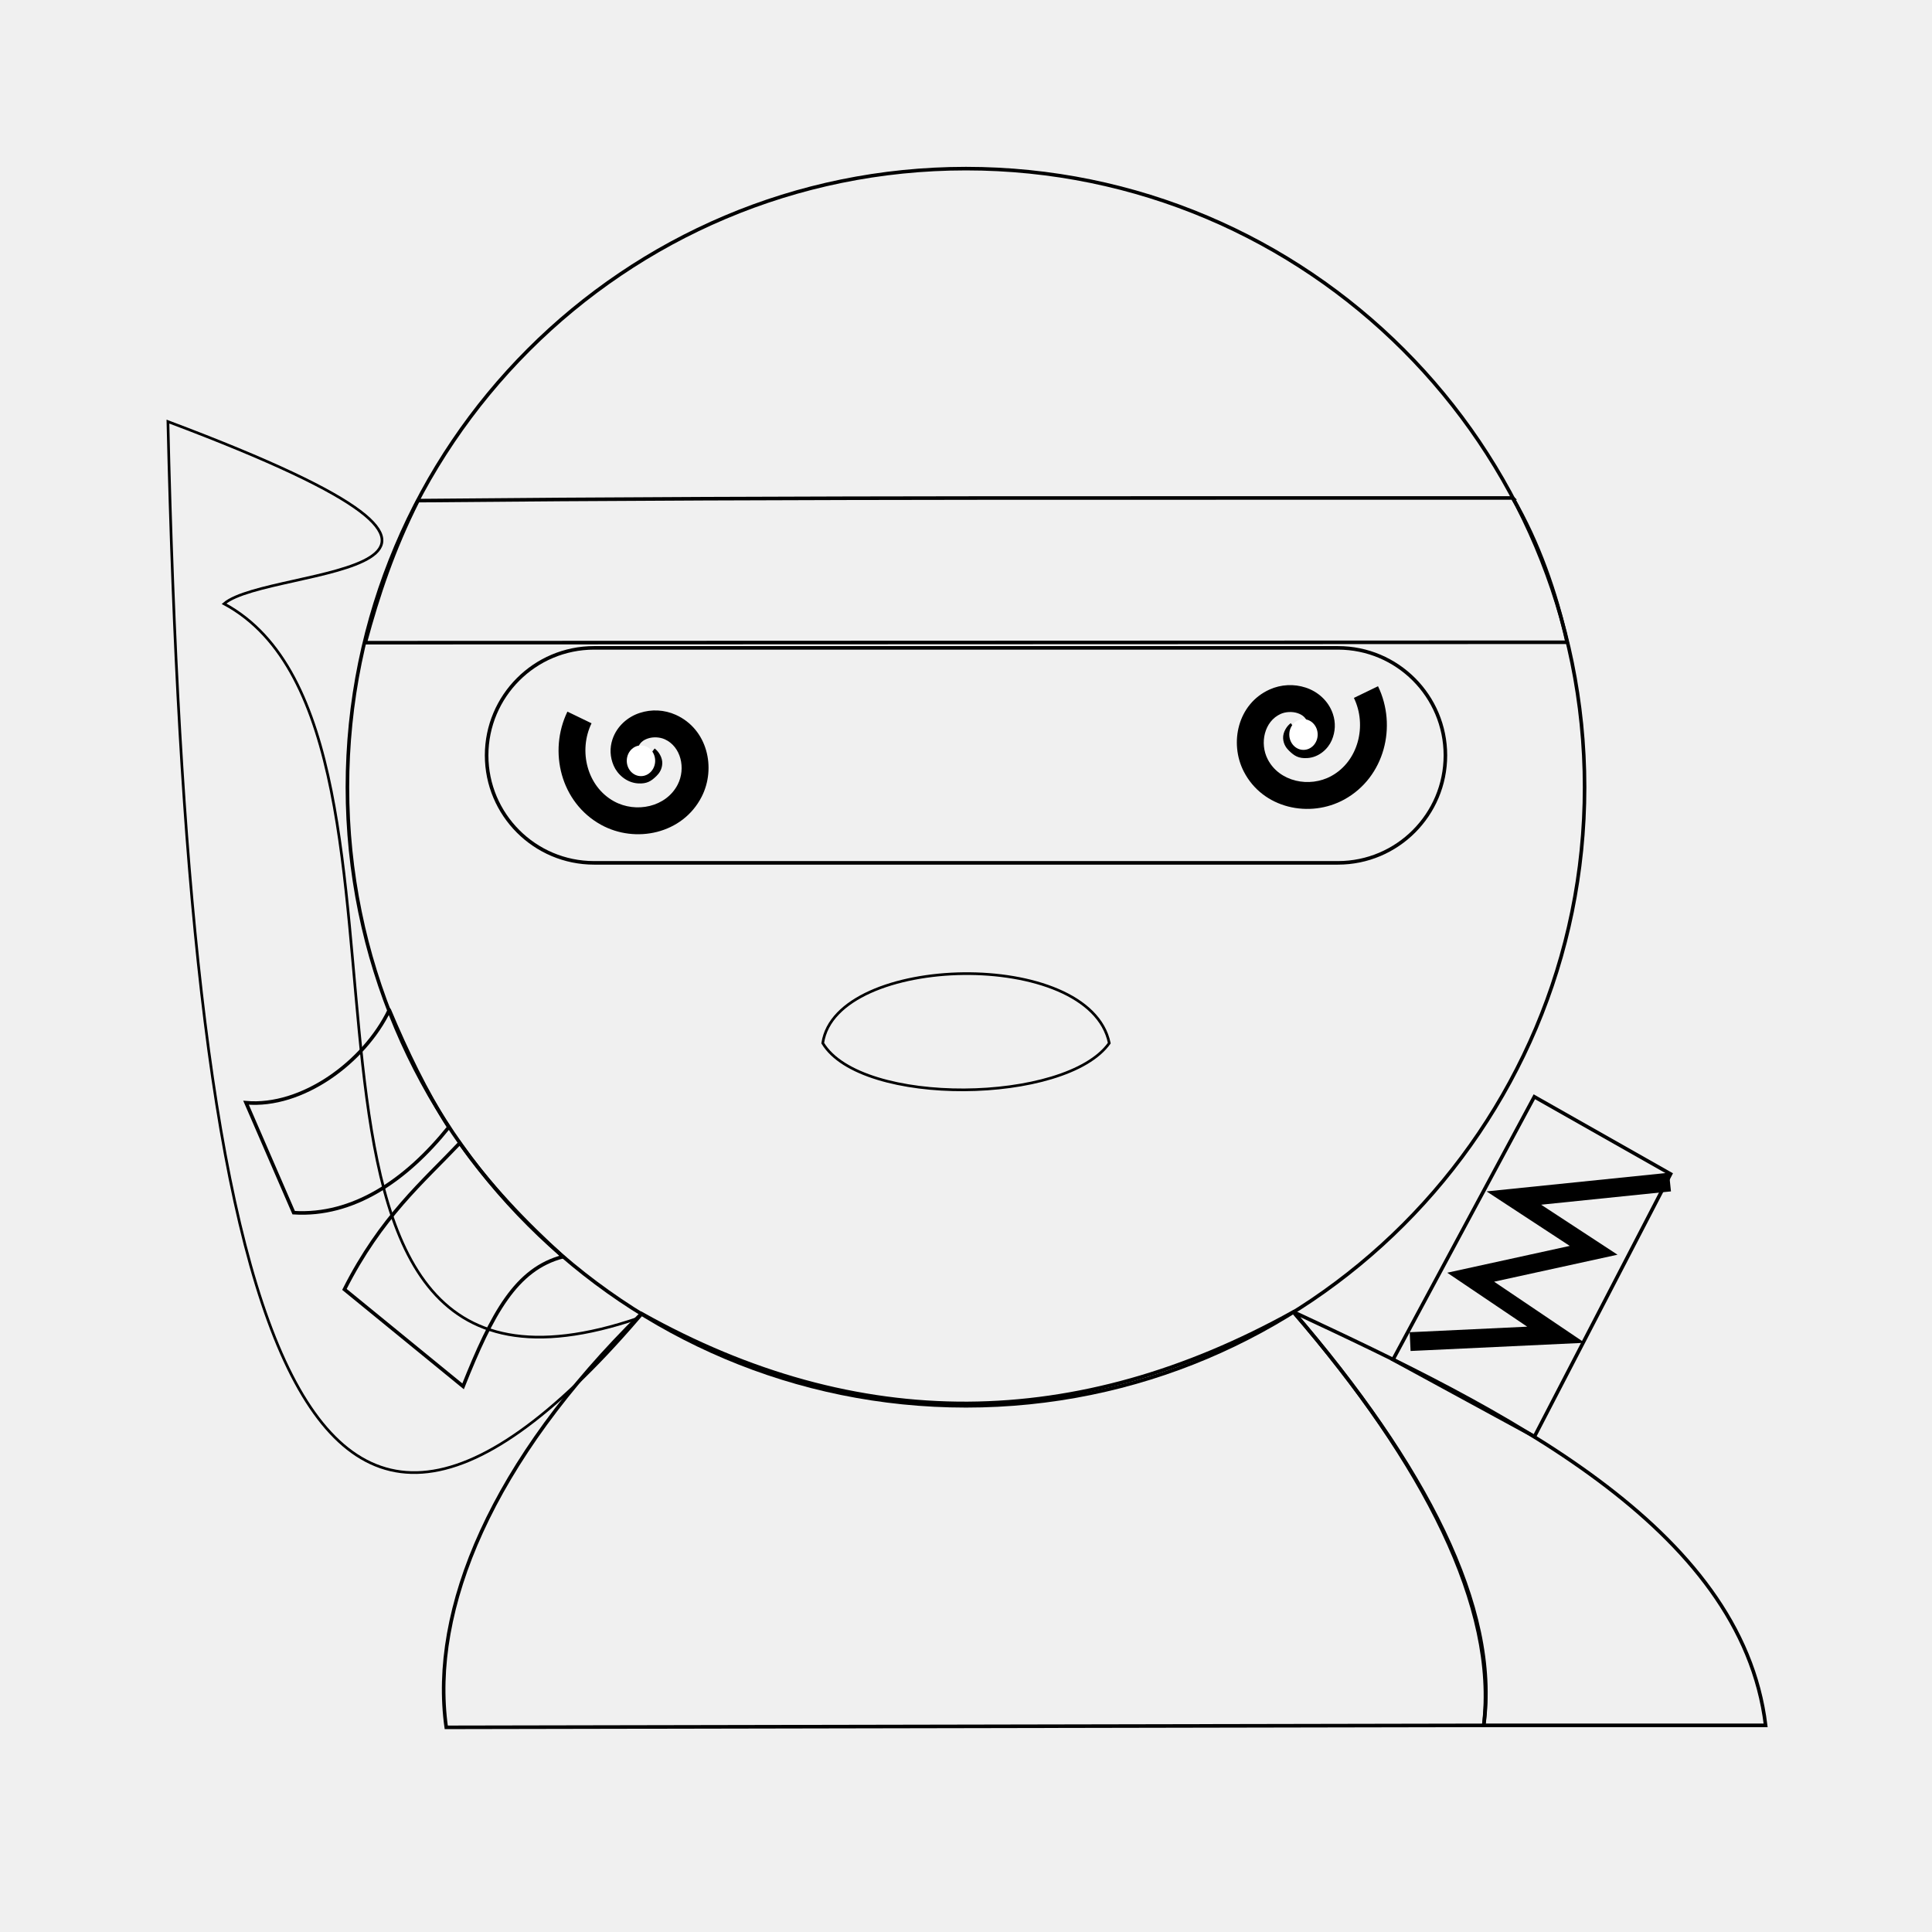
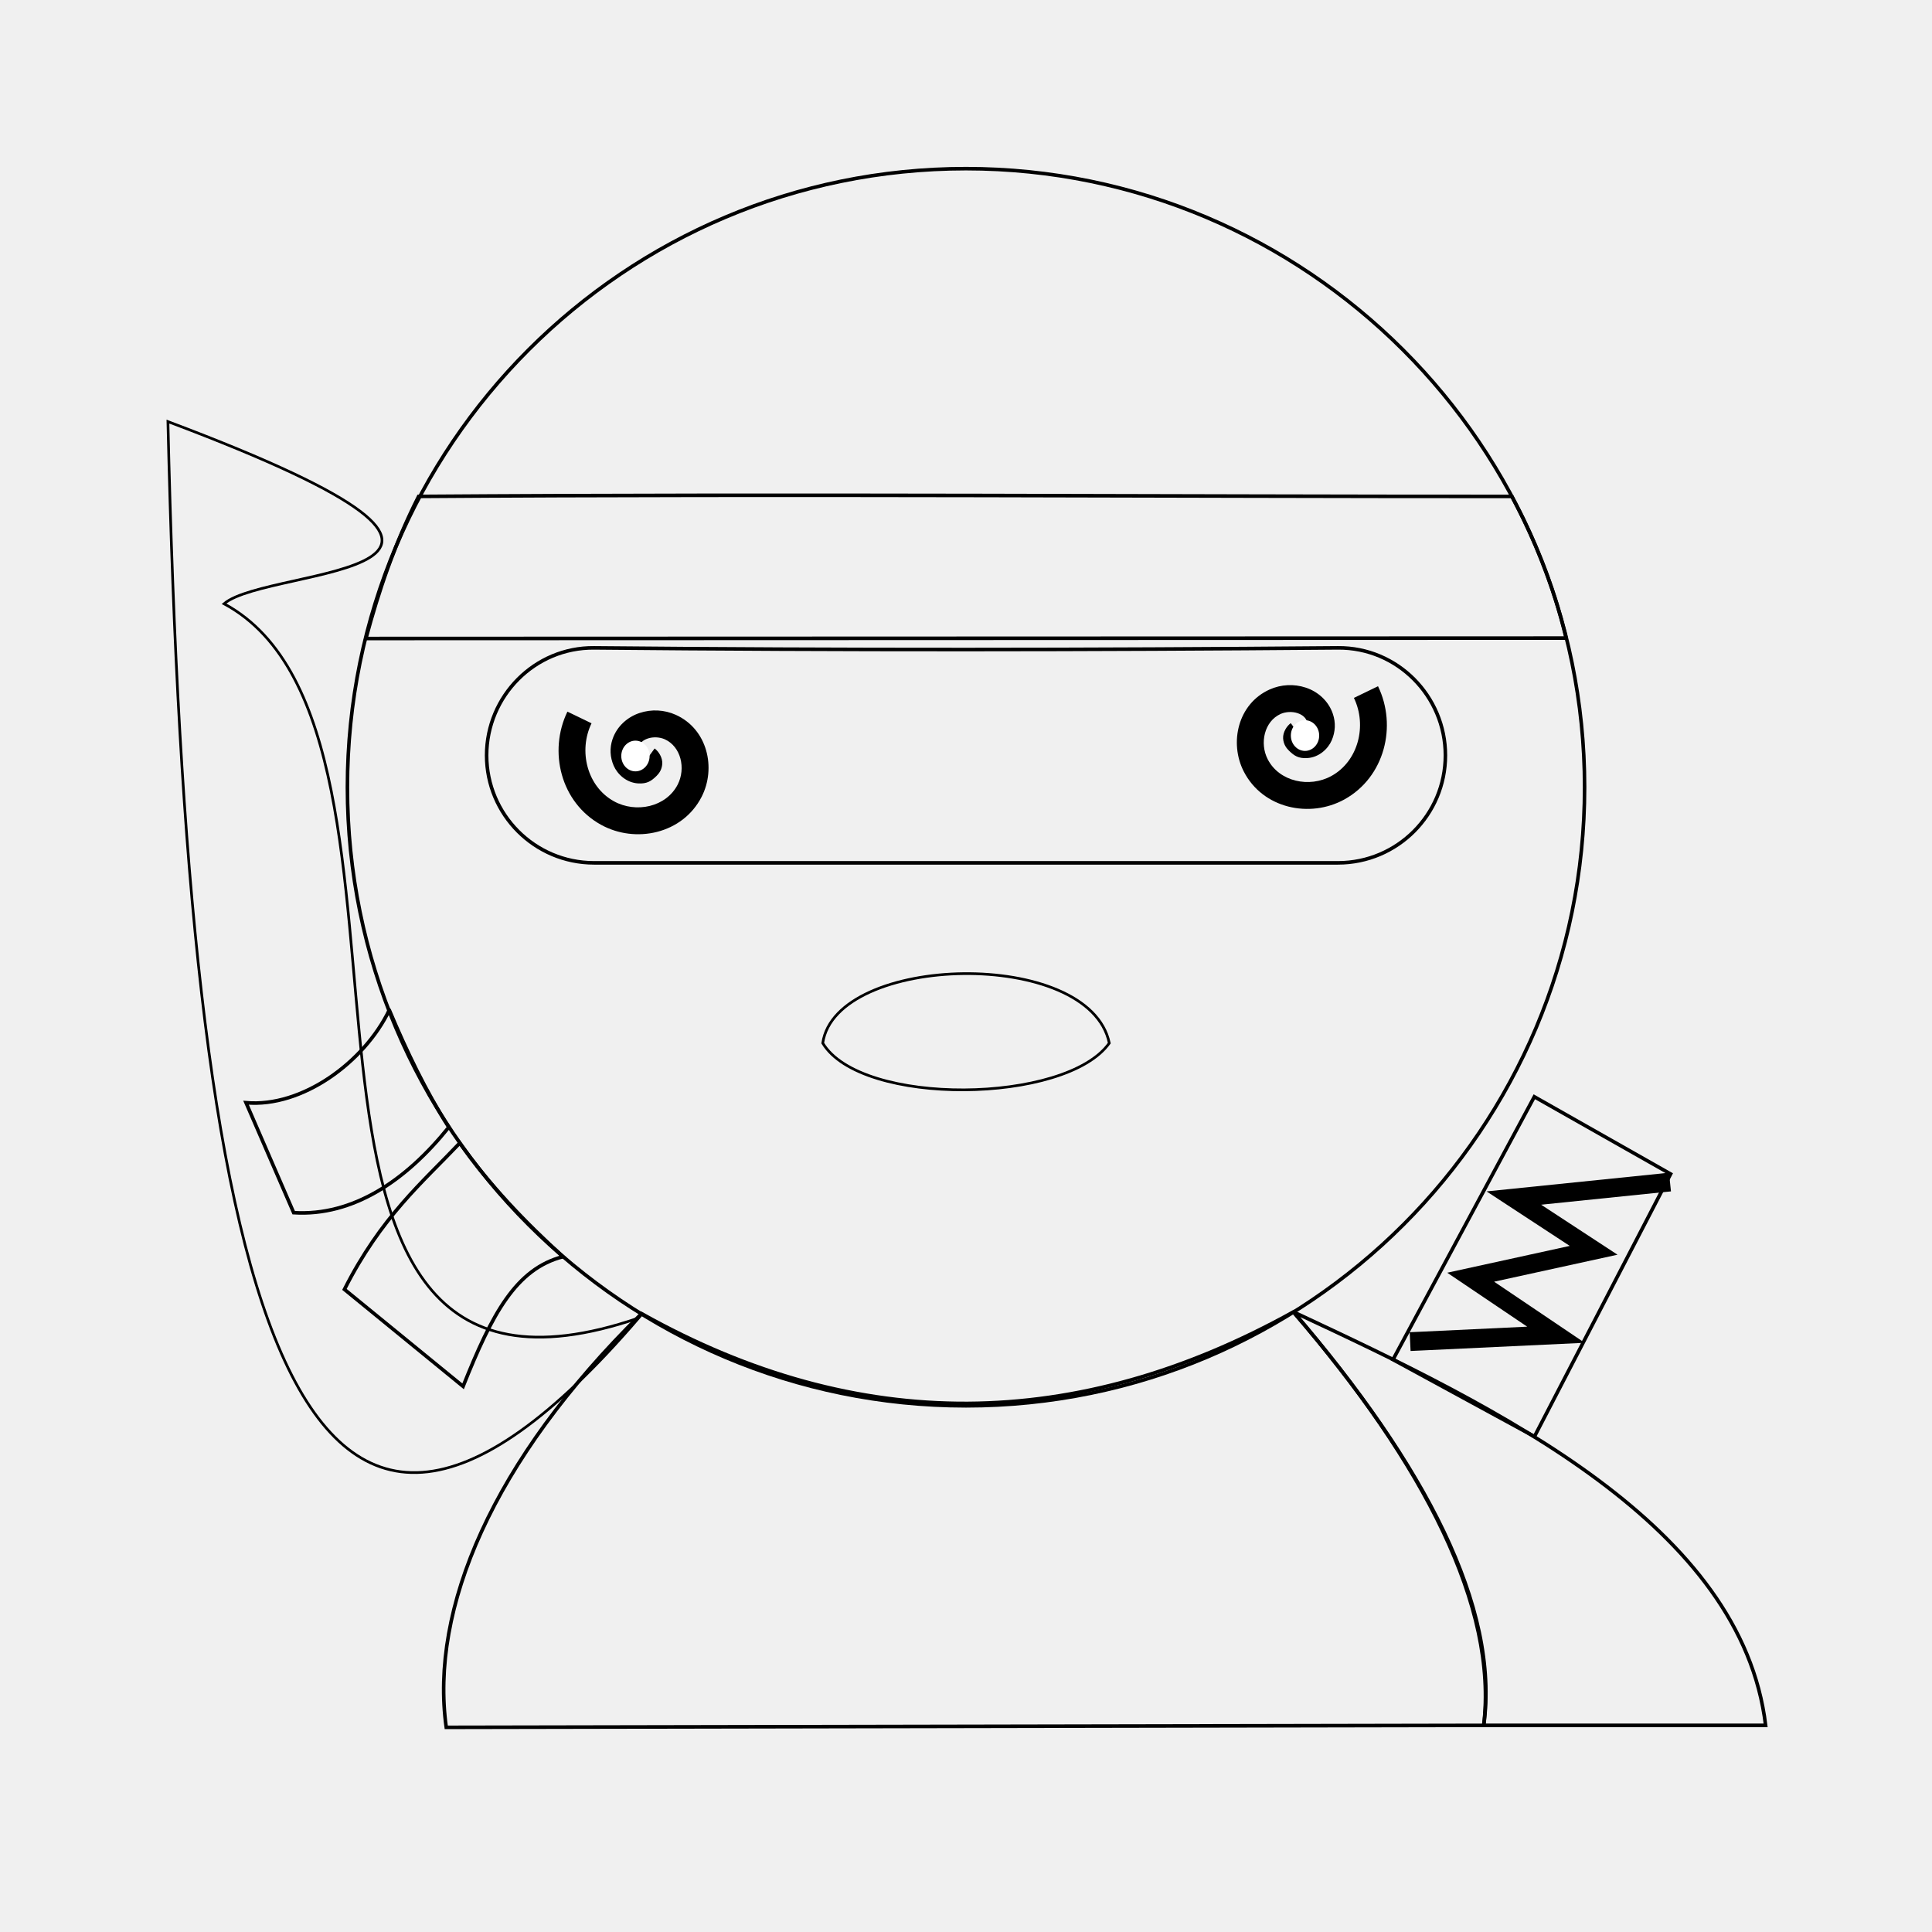
<svg xmlns="http://www.w3.org/2000/svg" id="emoji" viewBox="0 0 72 72" version="1.1">
  <defs id="defs18" />
  <path style="fill:none;stroke:#000000;stroke-width:0.133;stroke-linecap:butt;stroke-linejoin:miter;stroke-miterlimit:4;stroke-dasharray:none;stroke-opacity:1" d="M 57.18,40.873 62.259,43.751 57.184,53.536 51.913,50.668 Z" id="path900-7" />
  <path style="color:#000000;font-style:normal;font-variant:normal;font-weight:normal;font-stretch:normal;font-size:medium;line-height:normal;font-family:sans-serif;font-variant-ligatures:normal;font-variant-position:normal;font-variant-caps:normal;font-variant-numeric:normal;font-variant-alternates:normal;font-feature-settings:normal;text-indent:0;text-align:start;text-decoration:none;text-decoration-line:none;text-decoration-style:solid;text-decoration-color:#000000;letter-spacing:normal;word-spacing:normal;text-transform:none;writing-mode:lr-tb;direction:ltr;text-orientation:mixed;dominant-baseline:auto;baseline-shift:baseline;text-anchor:start;white-space:normal;shape-padding:0;clip-rule:nonzero;display:inline;overflow:visible;visibility:visible;opacity:1;isolation:auto;mix-blend-mode:normal;color-interpolation:sRGB;color-interpolation-filters:linearRGB;solid-color:#000000;solid-opacity:1;vector-effect:none;fill:#000000;fill-opacity:1;fill-rule:nonzero;stroke:none;stroke-width:0.7;stroke-linecap:square;stroke-linejoin:miter;stroke-miterlimit:4;stroke-dasharray:none;stroke-dashoffset:0;stroke-opacity:1;color-rendering:auto;image-rendering:auto;shape-rendering:auto;text-rendering:auto;enable-background:accumulate" d="m 62.199,43.703 -0.348,0.037 -6.451,0.66 3.1,2.031 -4.566,1 2.98,2.01 -4.029,0.191 -0.35,0.016 0.033,0.699 0.35,-0.016 6.139,-0.289 -3.375,-2.277 4.598,-1.006 -2.846,-1.863 4.488,-0.461 0.35,-0.035 z" id="path925" />
  <path style="fill:none;stroke:#000000;stroke-width:0.133;stroke-linecap:butt;stroke-linejoin:miter;stroke-miterlimit:4;stroke-dasharray:none;stroke-opacity:1" d="m 14.508,37.643 c -0.941,1.951 -3.254,3.636 -5.339,3.452 l 1.776,4.098 c 2.207,0.138 4.182,-1.193 5.781,-3.185 -0.856,-1.338 -1.567,-2.821 -2.217,-4.364 z" id="path882" />
  <path style="fill:none;stroke:#000000;stroke-width:0.133;stroke-linecap:butt;stroke-linejoin:miter;stroke-miterlimit:4;stroke-dasharray:none;stroke-opacity:1" d="m 12.836,48.052 4.422,3.613 c 1.086,-2.719 1.972,-4.378 3.723,-4.833 -1.441,-1.304 -2.758,-2.694 -3.846,-4.234 -1.373,1.449 -2.928,2.746 -4.299,5.454 z" id="path884" />
  <path style="fill:none;stroke:#000000;stroke-width:0.133;stroke-linecap:butt;stroke-linejoin:miter;stroke-miterlimit:4;stroke-dasharray:none;stroke-opacity:1" d="m 23.909,48.955 c -5.582,5.489 -7.892,11.019 -7.279,15.418 l 38.664,-0.074 c 0.605,-4.4 -2.215,-9.739 -7.093,-15.407 -8.061,4.48 -16.211,4.591 -24.292,0.063 z" id="path888" />
-   <circle style="display:inline;fill:none;fill-opacity:1;stroke:#000000;stroke-width:0.133;stroke-linecap:round;stroke-miterlimit:4;stroke-dasharray:none;stroke-opacity:1" id="path838" cx="36" cy="29.337" r="23.053" />
-   <path style="fill:none;stroke:#000000;stroke-width:0.133;stroke-linecap:butt;stroke-linejoin:miter;stroke-miterlimit:4;stroke-dasharray:none;stroke-opacity:1" d="m 56.372,18.557 c 0.97,1.66 1.618,3.537 2.029,5.378 l -44.789,0.016 c 0.475,-1.766 1.051,-3.487 1.963,-5.294 14.267,-0.137 28.717,-0.089 40.798,-0.099 z" id="path870" />
+   <path style="display:inline;fill:none;fill-opacity:1;stroke:#000000;stroke-width:0.133;stroke-linecap:round;stroke-miterlimit:4;stroke-dasharray:none;stroke-opacity:1" d="m 59.053,29.338 c -1e-6,12.732 -10.321,23.053 -23.053,23.053 -12.732,0 -23.053,-10.321 -23.053,-23.053 0,-12.732 10.321,-23.053 23.053,-23.053 12.689,0 23.053,10.321 23.053,23.053 z" id="path838" />
+   <path style="fill:none;stroke:#000000;stroke-width:0.133;stroke-linecap:butt;stroke-linejoin:miter;stroke-miterlimit:4;stroke-dasharray:none;stroke-opacity:1" d="m 58.364,23.779 -44.727,0.016 C 14.113,22.028 14.688,20.307 15.6,18.5 c 13.98,-0.099 28.287,0.005 40.746,3.87e-4 0.794,1.494 1.533,3.243 2.018,5.278 z" id="path870" />
  <path style="fill:none;stroke:#000000;stroke-width:0.1;stroke-linecap:round;stroke-linejoin:miter;stroke-miterlimit:4;stroke-dasharray:none;stroke-opacity:1" d="m 30.661,38.873 c 1.429,2.374 9.07,2.274 10.679,0 -0.741,-3.566 -10.184,-3.337 -10.679,0 z" id="path902-0" />
-   <path style="color:#000000;font-style:normal;font-variant:normal;font-weight:normal;font-stretch:normal;font-size:medium;line-height:normal;font-family:sans-serif;font-variant-ligatures:normal;font-variant-position:normal;font-variant-caps:normal;font-variant-numeric:normal;font-variant-alternates:normal;font-feature-settings:normal;text-indent:0;text-align:start;text-decoration:none;text-decoration-line:none;text-decoration-style:solid;text-decoration-color:#000000;letter-spacing:normal;word-spacing:normal;text-transform:none;writing-mode:lr-tb;direction:ltr;text-orientation:mixed;dominant-baseline:auto;baseline-shift:baseline;text-anchor:start;white-space:normal;shape-padding:0;clip-rule:nonzero;display:inline;overflow:visible;visibility:visible;opacity:1;isolation:auto;mix-blend-mode:normal;color-interpolation:sRGB;color-interpolation-filters:linearRGB;solid-color:#000000;solid-opacity:1;vector-effect:none;fill:none;fill-opacity:1;fill-rule:nonzero;stroke:#000000;stroke-width:0.133;stroke-linecap:round;stroke-linejoin:miter;stroke-miterlimit:4;stroke-dasharray:none;stroke-dashoffset:0;stroke-opacity:1;color-rendering:auto;image-rendering:auto;shape-rendering:auto;text-rendering:auto;enable-background:accumulate" d="m 22.139,24.144 c -2.21,0 -4.004,1.795 -4.004,4.006 0,2.21 1.793,4.006 4.004,4.006 h 27.723 c 2.21,0 4.004,-1.795 4.004,-4.006 0,-2.21 -1.793,-4.006 -4.004,-4.006 z" id="rect880" />
+   <path style="color:#000000;font-style:normal;font-variant:normal;font-weight:normal;font-stretch:normal;font-size:medium;line-height:normal;font-family:sans-serif;font-variant-ligatures:normal;font-variant-position:normal;font-variant-caps:normal;font-variant-numeric:normal;font-variant-alternates:normal;font-feature-settings:normal;text-indent:0;text-align:start;text-decoration:none;text-decoration-line:none;text-decoration-style:solid;text-decoration-color:#000000;letter-spacing:normal;word-spacing:normal;text-transform:none;writing-mode:lr-tb;direction:ltr;text-orientation:mixed;dominant-baseline:auto;baseline-shift:baseline;text-anchor:start;white-space:normal;shape-padding:0;clip-rule:nonzero;display:inline;overflow:visible;visibility:visible;opacity:1;isolation:auto;mix-blend-mode:normal;color-interpolation:sRGB;color-interpolation-filters:linearRGB;solid-color:#000000;solid-opacity:1;vector-effect:none;fill:none;fill-opacity:1;fill-rule:nonzero;stroke:#000000;stroke-width:0.133;stroke-linecap:round;stroke-linejoin:miter;stroke-miterlimit:4;stroke-dasharray:none;stroke-dashoffset:0;stroke-opacity:1;color-rendering:auto;image-rendering:auto;shape-rendering:auto;text-rendering:auto;enable-background:accumulate" d="m 22.139,24.144 c -2.21,-0.021 -4.004,1.795 -4.004,4.006 0,2.21 1.793,4.006 4.004,4.006 9.326,0 18.564,0 27.723,0 2.21,0 4.004,-1.795 4.004,-4.006 0,-2.21 -1.794,-4.025 -4.004,-4.006 -9.241,0.078 -18.482,0.088 -27.723,0 z" id="rect880" />
  <path style="color:#000000;font-style:normal;font-variant:normal;font-weight:normal;font-stretch:normal;font-size:medium;line-height:normal;font-family:sans-serif;font-variant-ligatures:normal;font-variant-position:normal;font-variant-caps:normal;font-variant-numeric:normal;font-variant-alternates:normal;font-feature-settings:normal;text-indent:0;text-align:start;text-decoration:none;text-decoration-line:none;text-decoration-style:solid;text-decoration-color:#000000;letter-spacing:normal;word-spacing:normal;text-transform:none;writing-mode:lr-tb;direction:ltr;text-orientation:mixed;dominant-baseline:auto;baseline-shift:baseline;text-anchor:start;white-space:normal;shape-padding:0;clip-rule:nonzero;display:inline;overflow:visible;visibility:visible;opacity:1;isolation:auto;mix-blend-mode:normal;color-interpolation:sRGB;color-interpolation-filters:linearRGB;solid-color:#000000;solid-opacity:1;vector-effect:none;fill:#000000;fill-opacity:1;fill-rule:evenodd;stroke:none;stroke-width:0.1;stroke-linecap:butt;stroke-linejoin:miter;stroke-miterlimit:4;stroke-dasharray:none;stroke-dashoffset:0;stroke-opacity:1;color-rendering:auto;image-rendering:auto;shape-rendering:auto;text-rendering:auto;enable-background:accumulate" d="m 21.146,26.52 c -0.718,1.485 -0.249,3.389 1.252,4.217 1.288,0.71 3.042,0.341 3.75,-1.043 0.547,-1.069 0.22,-2.523 -0.965,-3.055 -0.426,-0.191 -0.904,-0.214 -1.342,-0.07 -0.438,0.143 -0.848,0.482 -1.016,0.984 -0.108,0.323 -0.093,0.663 0.045,0.982 0.138,0.319 0.473,0.632 0.906,0.66 0.333,0.021 0.491,-0.084 0.684,-0.271 0.096,-0.094 0.208,-0.236 0.221,-0.463 0.012,-0.227 -0.134,-0.458 -0.285,-0.568 l -0.59,0.809 c -0.03,-0.022 -0.13,-0.16 -0.123,-0.293 0.007,-0.133 0.063,-0.185 0.078,-0.199 0.03,-0.029 -0.079,-0.022 0.08,-0.012 -0.039,-0.003 -0.022,0.012 -0.053,-0.059 -0.03,-0.07 -0.033,-0.209 -0.014,-0.268 0.061,-0.182 0.186,-0.289 0.377,-0.352 0.191,-0.063 0.436,-0.052 0.621,0.031 0.609,0.273 0.791,1.089 0.484,1.688 -0.43,0.84 -1.555,1.077 -2.377,0.623 -1.002,-0.553 -1.331,-1.879 -0.834,-2.906 z" id="path827" />
  <path style="color:#000000;font-style:normal;font-variant:normal;font-weight:normal;font-stretch:normal;font-size:medium;line-height:normal;font-family:sans-serif;font-variant-ligatures:normal;font-variant-position:normal;font-variant-caps:normal;font-variant-numeric:normal;font-variant-alternates:normal;font-feature-settings:normal;text-indent:0;text-align:start;text-decoration:none;text-decoration-line:none;text-decoration-style:solid;text-decoration-color:#000000;letter-spacing:normal;word-spacing:normal;text-transform:none;writing-mode:lr-tb;direction:ltr;text-orientation:mixed;dominant-baseline:auto;baseline-shift:baseline;text-anchor:start;white-space:normal;shape-padding:0;clip-rule:nonzero;display:inline;overflow:visible;visibility:visible;opacity:1;isolation:auto;mix-blend-mode:normal;color-interpolation:sRGB;color-interpolation-filters:linearRGB;solid-color:#000000;solid-opacity:1;vector-effect:none;fill:#000000;fill-opacity:1;fill-rule:evenodd;stroke:none;stroke-width:0.1;stroke-linecap:butt;stroke-linejoin:miter;stroke-miterlimit:4;stroke-dasharray:none;stroke-dashoffset:0;stroke-opacity:1;color-rendering:auto;image-rendering:auto;shape-rendering:auto;text-rendering:auto;enable-background:accumulate" d="m 51.355,25.574 c 0.718,1.485 0.247,3.391 -1.254,4.219 -1.288,0.71 -3.042,0.341 -3.75,-1.043 -0.547,-1.069 -0.22,-2.523 0.965,-3.055 0.426,-0.191 0.906,-0.214 1.344,-0.07 0.438,0.143 0.846,0.482 1.014,0.984 0.108,0.323 0.093,0.663 -0.045,0.982 -0.138,0.319 -0.473,0.632 -0.906,0.66 -0.333,0.021 -0.489,-0.084 -0.682,-0.271 -0.096,-0.094 -0.21,-0.236 -0.223,-0.463 -0.012,-0.227 0.134,-0.458 0.285,-0.568 l 0.59,0.807 c 0.03,-0.022 0.132,-0.158 0.125,-0.291 -0.007,-0.133 -0.065,-0.185 -0.08,-0.199 -0.03,-0.029 0.081,-0.022 -0.078,-0.012 0.039,-0.003 0.02,0.012 0.051,-0.059 0.03,-0.07 0.035,-0.211 0.016,-0.27 -0.061,-0.182 -0.186,-0.287 -0.377,-0.35 -0.191,-0.063 -0.438,-0.052 -0.623,0.031 -0.609,0.273 -0.791,1.089 -0.484,1.688 0.43,0.84 1.555,1.077 2.377,0.623 1.002,-0.553 1.333,-1.881 0.836,-2.908 z" id="path827-5" />
-   <ellipse style="fill:#ffffff;fill-opacity:1;stroke:none;stroke-width:0.133;stroke-linecap:square;stroke-linejoin:miter;stroke-miterlimit:4;stroke-dasharray:none;stroke-opacity:1" id="path826" cx="23.887" cy="28.352" rx="0.529" ry="0.572" />
-   <ellipse style="fill:#ffffff;fill-opacity:1;stroke:none;stroke-width:0.133;stroke-linecap:square;stroke-linejoin:miter;stroke-miterlimit:4;stroke-dasharray:none;stroke-opacity:1" id="path826-1" cx="48.577" cy="27.374" rx="0.529" ry="0.572" />
+   <path style="display:inline;fill:#ffffff;fill-opacity:1;stroke:none;stroke-width:0.003;stroke-linecap:round;stroke-miterlimit:4;stroke-dasharray:none;stroke-opacity:1" d="m 24.209,28.174 c 0,0.316 -0.237,0.572 -0.528,0.572 -0.292,0 -0.528,-0.256 -0.528,-0.572 0,-0.316 0.237,-0.572 0.528,-0.572 0.291,0 0.528,0.256 0.528,0.572 z" id="path838-2-4" />
+   <path style="display:inline;fill:#ffffff;fill-opacity:1;stroke:none;stroke-width:0.003;stroke-linecap:round;stroke-miterlimit:4;stroke-dasharray:none;stroke-opacity:1" d="m 49.162,27.412 c 0,0.316 -0.237,0.572 -0.528,0.572 -0.292,0 -0.528,-0.256 -0.528,-0.572 0,-0.316 0.237,-0.572 0.528,-0.572 0.291,0 0.528,0.256 0.528,0.572 z" id="path838-2-4-7" />
  <path style="fill:none;stroke:#000000;stroke-width:0.1;stroke-linecap:butt;stroke-linejoin:miter;stroke-miterlimit:4;stroke-dasharray:none;stroke-opacity:1" d="M 23.8,49.119 C 7.934,54.545 17.383,27.366 8.35,22.5 10.042,21.051 21.879,21.585 6.258,15.712 7.02,48.807 10.926,64.09 23.8,49.119 Z" id="path839-9" />
  <path style="display:inline;fill:none;stroke:#000000;stroke-width:0.133;stroke-linecap:butt;stroke-linejoin:miter;stroke-miterlimit:4;stroke-dasharray:none;stroke-opacity:1" d="m 48.201,48.892 c 7.74,3.609 16.697,7.976 17.599,15.407 H 55.294 c 0.529,-4.4 -2.215,-9.739 -7.093,-15.407 z" id="path839-1-7" />
</svg>
